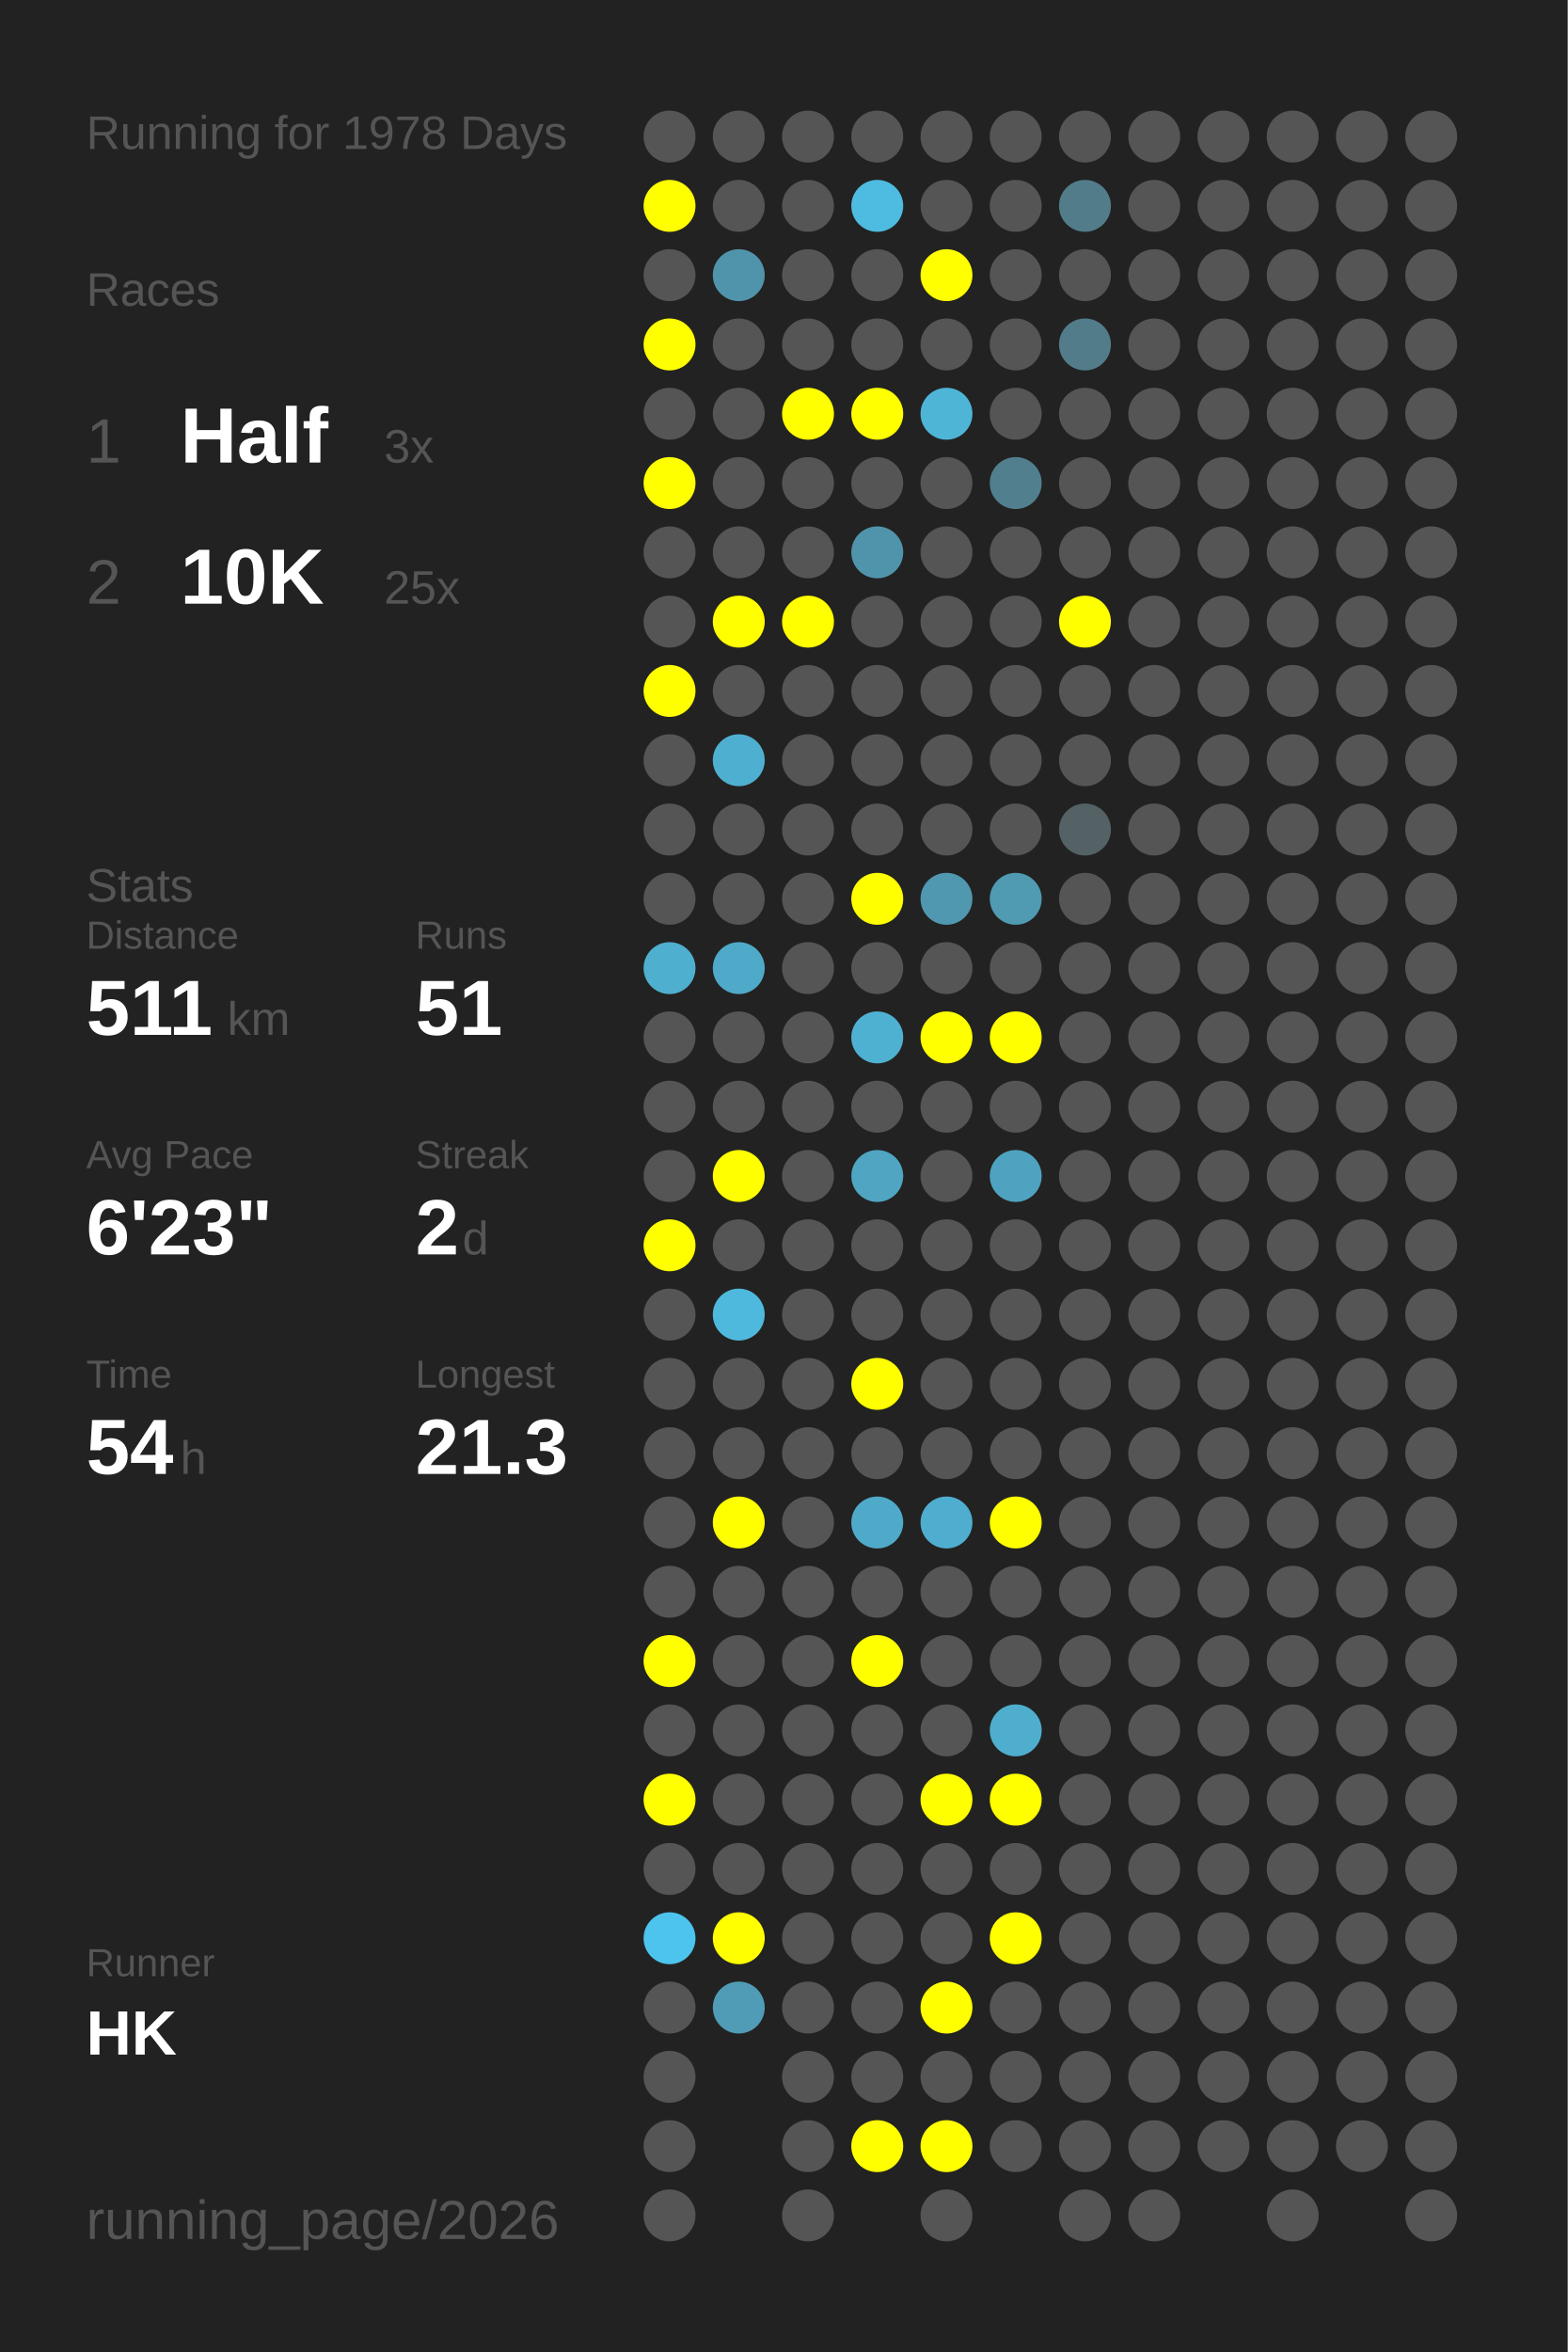
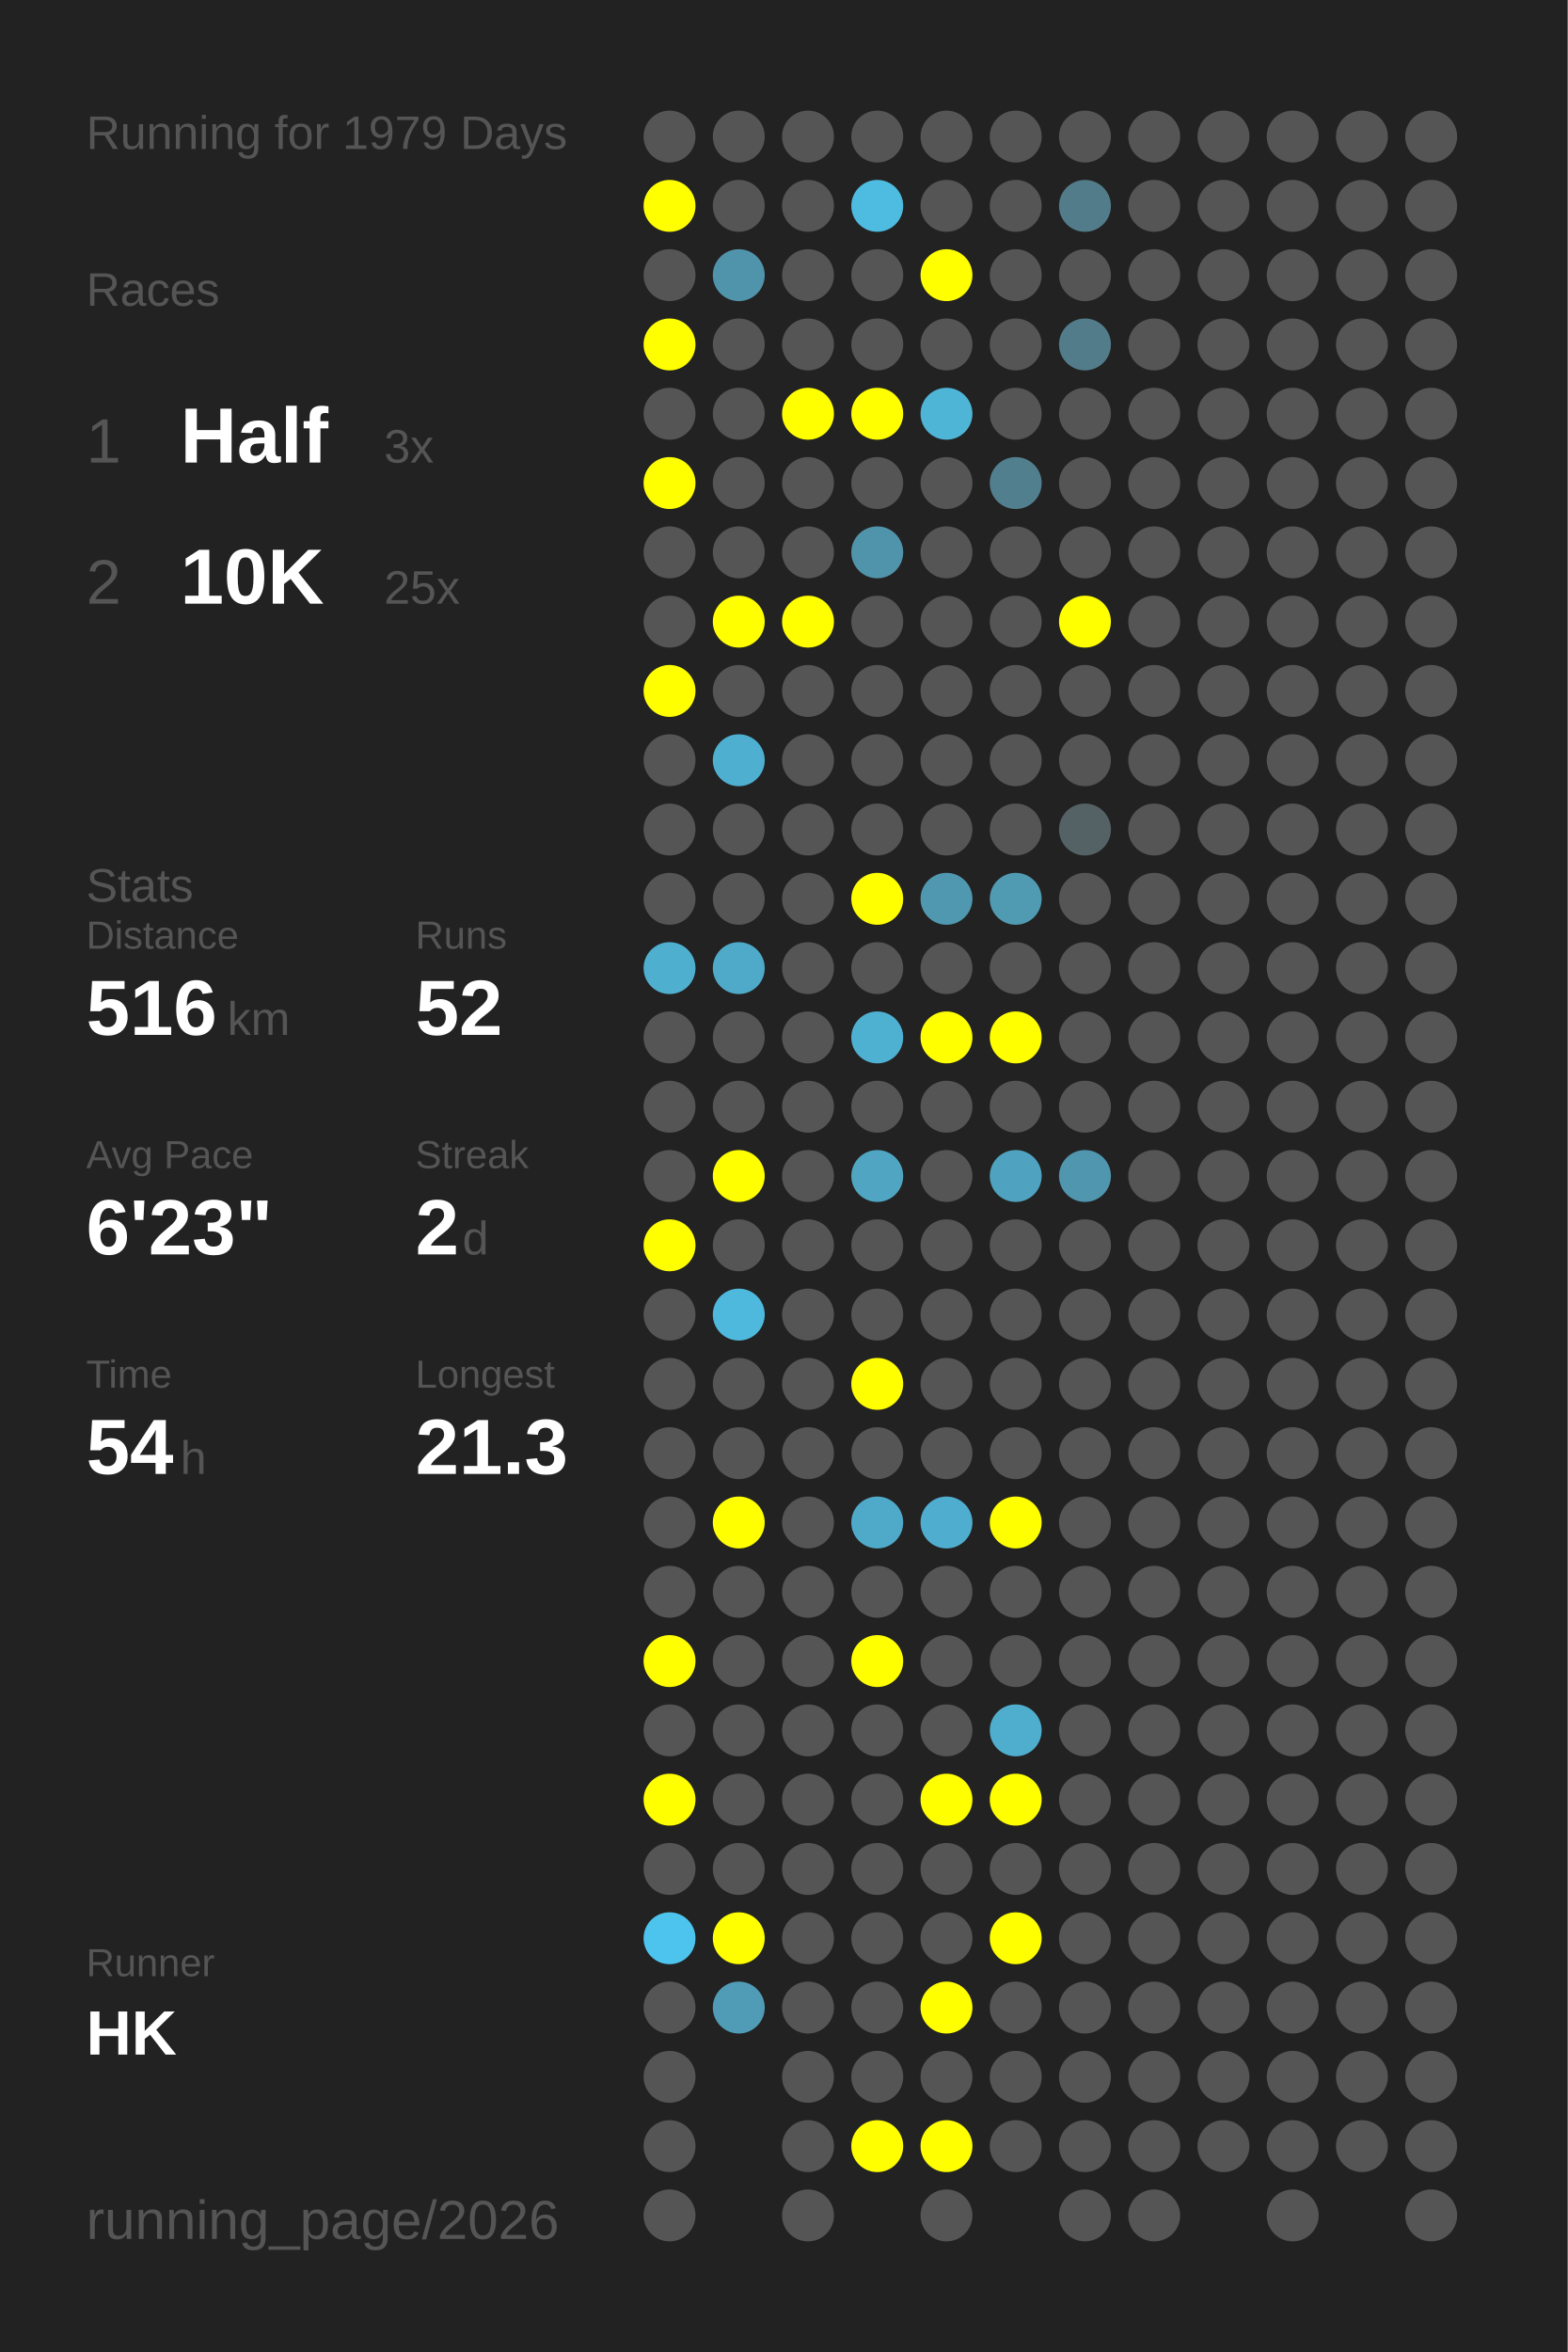
<svg xmlns="http://www.w3.org/2000/svg" baseProfile="full" height="300mm" version="1.1" viewBox="0,0,200,300" width="200mm">
  <defs />
  <rect fill="#222222" height="300" width="200" x="0" y="0" />
-   <text fill="#555555" style="font-size:6px; font-family:Arial;" x="11" y="19">Running for 1978 Days</text>
+   <text fill="#555555" style="font-size:6px; font-family:Arial;" x="11" y="19">Running for 1979 Days</text>
  <text fill="#555555" style="font-size:6px; font-family:Arial;" x="11" y="39">Races</text>
  <text fill="#555555" style="font-size:8px; font-family:Arial;" x="11" y="59">1</text>
  <text fill="#FFFFFF" style="font-size:10px; font-family:Arial; font-weight:bold;" x="23" y="59">Half</text>
  <text fill="#555555" style="font-size:6px; font-family:Arial;" x="49" y="59">3x</text>
  <text fill="#555555" style="font-size:8px; font-family:Arial;" x="11" y="77">2</text>
  <text fill="#FFFFFF" style="font-size:10px; font-family:Arial; font-weight:bold;" x="23" y="77">10K</text>
  <text fill="#555555" style="font-size:6px; font-family:Arial;" x="49" y="77">25x</text>
  <text fill="#555555" style="font-size:6px; font-family:Arial;" x="11" y="115">Stats</text>
  <text fill="#555555" style="font-size:5px; font-family:Arial;" x="11" y="121">Distance</text>
-   <text fill="#FFFFFF" style="font-size:10px; font-family:Arial; font-weight:bold;" x="11" y="132">511</text>
+   <text fill="#FFFFFF" style="font-size:10px; font-family:Arial; font-weight:bold;" x="11" y="132">516</text>
  <text fill="#555555" style="font-size:6px; font-family:Arial;" x="29" y="132">km</text>
  <text fill="#555555" style="font-size:5px; font-family:Arial;" x="53" y="121">Runs</text>
-   <text fill="#FFFFFF" style="font-size:10px; font-family:Arial; font-weight:bold;" x="53" y="132">51</text>
+   <text fill="#FFFFFF" style="font-size:10px; font-family:Arial; font-weight:bold;" x="53" y="132">52</text>
  <text fill="#555555" style="font-size:5px; font-family:Arial;" x="11" y="149">Avg Pace</text>
  <text fill="#FFFFFF" style="font-size:10px; font-family:Arial; font-weight:bold;" x="11" y="160">6'23"</text>
  <text fill="#555555" style="font-size:5px; font-family:Arial;" x="53" y="149">Streak</text>
  <text fill="#FFFFFF" style="font-size:10px; font-family:Arial; font-weight:bold;" x="53" y="160">2</text>
  <text fill="#555555" style="font-size:6px; font-family:Arial;" x="59" y="160">d</text>
  <text fill="#555555" style="font-size:5px; font-family:Arial;" x="11" y="177">Time</text>
  <text fill="#FFFFFF" style="font-size:10px; font-family:Arial; font-weight:bold;" x="11" y="188">54</text>
  <text fill="#555555" style="font-size:6px; font-family:Arial;" x="23" y="188">h</text>
  <text fill="#555555" style="font-size:5px; font-family:Arial;" x="53" y="177">Longest</text>
  <text fill="#FFFFFF" style="font-size:10px; font-family:Arial; font-weight:bold;" x="53" y="188">21.3</text>
  <text fill="#555555" style="font-size:5px; font-family:Arial;" x="11" y="252.065">Runner</text>
  <text fill="#FFFFFF" style="font-size:8px; font-family:Arial; font-weight:bold;" x="11" y="262.065">HK</text>
  <text fill="#555555" style="font-size:7px; font-family:Arial;" x="11" y="285.581">running_page/2026</text>
  <circle cx="85.417" cy="17.419" fill="#555555" r="3.312" />
  <circle cx="85.417" cy="26.258" fill="#FFFF00" r="3.312" />
  <circle cx="85.417" cy="35.097" fill="#555555" r="3.312" />
  <circle cx="85.417" cy="43.935" fill="#FFFF00" r="3.312" />
  <circle cx="85.417" cy="52.774" fill="#555555" r="3.312" />
  <circle cx="85.417" cy="61.613" fill="#FFFF00" r="3.312" />
  <circle cx="85.417" cy="70.452" fill="#555555" r="3.312" />
  <circle cx="85.417" cy="79.29" fill="#555555" r="3.312" />
  <circle cx="85.417" cy="88.129" fill="#FFFF00" r="3.312" />
  <circle cx="85.417" cy="96.968" fill="#555555" r="3.312" />
  <circle cx="85.417" cy="105.806" fill="#555555" r="3.312" />
  <circle cx="85.417" cy="114.645" fill="#555555" r="3.312" />
  <circle cx="85.417" cy="123.484" fill="#4fafcf" r="3.312" />
  <circle cx="85.417" cy="132.323" fill="#555555" r="3.312" />
  <circle cx="85.417" cy="141.161" fill="#555555" r="3.312" />
  <circle cx="85.417" cy="150" fill="#555555" r="3.312" />
  <circle cx="85.417" cy="158.839" fill="#FFFF00" r="3.312" />
  <circle cx="85.417" cy="167.677" fill="#555555" r="3.312" />
  <circle cx="85.417" cy="176.516" fill="#555555" r="3.312" />
  <circle cx="85.417" cy="185.355" fill="#555555" r="3.312" />
  <circle cx="85.417" cy="194.194" fill="#555555" r="3.312" />
  <circle cx="85.417" cy="203.032" fill="#555555" r="3.312" />
  <circle cx="85.417" cy="211.871" fill="#FFFF00" r="3.312" />
  <circle cx="85.417" cy="220.71" fill="#555555" r="3.312" />
  <circle cx="85.417" cy="229.548" fill="#FFFF00" r="3.312" />
  <circle cx="85.417" cy="238.387" fill="#555555" r="3.312" />
  <circle cx="85.417" cy="247.226" fill="#4dc4ed" r="3.312" />
  <circle cx="85.417" cy="256.065" fill="#555555" r="3.312" />
  <circle cx="85.417" cy="264.903" fill="#555555" r="3.312" />
  <circle cx="85.417" cy="273.742" fill="#555555" r="3.312" />
  <circle cx="85.417" cy="282.581" fill="#555555" r="3.312" />
  <circle cx="94.25" cy="17.419" fill="#555555" r="3.312" />
  <circle cx="94.25" cy="26.258" fill="#555555" r="3.312" />
  <circle cx="94.25" cy="35.097" fill="#5094ab" r="3.312" />
  <circle cx="94.25" cy="43.935" fill="#555555" r="3.312" />
  <circle cx="94.25" cy="52.774" fill="#555555" r="3.312" />
  <circle cx="94.25" cy="61.613" fill="#555555" r="3.312" />
  <circle cx="94.25" cy="70.452" fill="#555555" r="3.312" />
  <circle cx="94.25" cy="79.29" fill="#FFFF00" r="3.312" />
  <circle cx="94.25" cy="88.129" fill="#555555" r="3.312" />
  <circle cx="94.25" cy="96.968" fill="#4fafd0" r="3.312" />
  <circle cx="94.25" cy="105.806" fill="#555555" r="3.312" />
  <circle cx="94.25" cy="114.645" fill="#555555" r="3.312" />
  <circle cx="94.25" cy="123.484" fill="#4fa9c8" r="3.312" />
  <circle cx="94.25" cy="132.323" fill="#555555" r="3.312" />
  <circle cx="94.25" cy="141.161" fill="#555555" r="3.312" />
  <circle cx="94.25" cy="150" fill="#FFFF00" r="3.312" />
  <circle cx="94.25" cy="158.839" fill="#555555" r="3.312" />
  <circle cx="94.25" cy="167.677" fill="#4eb9dd" r="3.312" />
  <circle cx="94.25" cy="176.516" fill="#555555" r="3.312" />
  <circle cx="94.25" cy="185.355" fill="#555555" r="3.312" />
  <circle cx="94.25" cy="194.194" fill="#FFFF00" r="3.312" />
  <circle cx="94.25" cy="203.032" fill="#555555" r="3.312" />
  <circle cx="94.25" cy="211.871" fill="#555555" r="3.312" />
  <circle cx="94.25" cy="220.71" fill="#555555" r="3.312" />
  <circle cx="94.25" cy="229.548" fill="#555555" r="3.312" />
  <circle cx="94.25" cy="238.387" fill="#555555" r="3.312" />
  <circle cx="94.25" cy="247.226" fill="#FFFF00" r="3.312" />
  <circle cx="94.25" cy="256.065" fill="#509cb6" r="3.312" />
  <circle cx="103.083" cy="17.419" fill="#555555" r="3.312" />
  <circle cx="103.083" cy="26.258" fill="#555555" r="3.312" />
  <circle cx="103.083" cy="35.097" fill="#555555" r="3.312" />
  <circle cx="103.083" cy="43.935" fill="#555555" r="3.312" />
  <circle cx="103.083" cy="52.774" fill="#FFFF00" r="3.312" />
  <circle cx="103.083" cy="61.613" fill="#555555" r="3.312" />
  <circle cx="103.083" cy="70.452" fill="#555555" r="3.312" />
  <circle cx="103.083" cy="79.29" fill="#FFFF00" r="3.312" />
  <circle cx="103.083" cy="88.129" fill="#555555" r="3.312" />
  <circle cx="103.083" cy="96.968" fill="#555555" r="3.312" />
  <circle cx="103.083" cy="105.806" fill="#555555" r="3.312" />
  <circle cx="103.083" cy="114.645" fill="#555555" r="3.312" />
  <circle cx="103.083" cy="123.484" fill="#555555" r="3.312" />
  <circle cx="103.083" cy="132.323" fill="#555555" r="3.312" />
  <circle cx="103.083" cy="141.161" fill="#555555" r="3.312" />
  <circle cx="103.083" cy="150" fill="#555555" r="3.312" />
  <circle cx="103.083" cy="158.839" fill="#555555" r="3.312" />
  <circle cx="103.083" cy="167.677" fill="#555555" r="3.312" />
  <circle cx="103.083" cy="176.516" fill="#555555" r="3.312" />
  <circle cx="103.083" cy="185.355" fill="#555555" r="3.312" />
  <circle cx="103.083" cy="194.194" fill="#555555" r="3.312" />
  <circle cx="103.083" cy="203.032" fill="#555555" r="3.312" />
  <circle cx="103.083" cy="211.871" fill="#555555" r="3.312" />
  <circle cx="103.083" cy="220.71" fill="#555555" r="3.312" />
  <circle cx="103.083" cy="229.548" fill="#555555" r="3.312" />
  <circle cx="103.083" cy="238.387" fill="#555555" r="3.312" />
  <circle cx="103.083" cy="247.226" fill="#555555" r="3.312" />
  <circle cx="103.083" cy="256.065" fill="#555555" r="3.312" />
  <circle cx="103.083" cy="264.903" fill="#555555" r="3.312" />
  <circle cx="103.083" cy="273.742" fill="#555555" r="3.312" />
  <circle cx="103.083" cy="282.581" fill="#555555" r="3.312" />
  <circle cx="111.917" cy="17.419" fill="#555555" r="3.312" />
  <circle cx="111.917" cy="26.258" fill="#4ebbe0" r="3.312" />
  <circle cx="111.917" cy="35.097" fill="#555555" r="3.312" />
  <circle cx="111.917" cy="43.935" fill="#555555" r="3.312" />
  <circle cx="111.917" cy="52.774" fill="#FFFF00" r="3.312" />
  <circle cx="111.917" cy="61.613" fill="#555555" r="3.312" />
  <circle cx="111.917" cy="70.452" fill="#5094ab" r="3.312" />
  <circle cx="111.917" cy="79.29" fill="#555555" r="3.312" />
  <circle cx="111.917" cy="88.129" fill="#555555" r="3.312" />
  <circle cx="111.917" cy="96.968" fill="#555555" r="3.312" />
  <circle cx="111.917" cy="105.806" fill="#555555" r="3.312" />
  <circle cx="111.917" cy="114.645" fill="#FFFF00" r="3.312" />
  <circle cx="111.917" cy="123.484" fill="#555555" r="3.312" />
  <circle cx="111.917" cy="132.323" fill="#4fb1d2" r="3.312" />
  <circle cx="111.917" cy="141.161" fill="#555555" r="3.312" />
  <circle cx="111.917" cy="150" fill="#4fa5c2" r="3.312" />
  <circle cx="111.917" cy="158.839" fill="#555555" r="3.312" />
  <circle cx="111.917" cy="167.677" fill="#555555" r="3.312" />
  <circle cx="111.917" cy="176.516" fill="#FFFF00" r="3.312" />
  <circle cx="111.917" cy="185.355" fill="#555555" r="3.312" />
  <circle cx="111.917" cy="194.194" fill="#4faac9" r="3.312" />
  <circle cx="111.917" cy="203.032" fill="#555555" r="3.312" />
  <circle cx="111.917" cy="211.871" fill="#FFFF00" r="3.312" />
  <circle cx="111.917" cy="220.71" fill="#555555" r="3.312" />
  <circle cx="111.917" cy="229.548" fill="#555555" r="3.312" />
  <circle cx="111.917" cy="238.387" fill="#555555" r="3.312" />
  <circle cx="111.917" cy="247.226" fill="#555555" r="3.312" />
  <circle cx="111.917" cy="256.065" fill="#555555" r="3.312" />
  <circle cx="111.917" cy="264.903" fill="#555555" r="3.312" />
  <circle cx="111.917" cy="273.742" fill="#FFFF00" r="3.312" />
  <circle cx="120.75" cy="17.419" fill="#555555" r="3.312" />
  <circle cx="120.75" cy="26.258" fill="#555555" r="3.312" />
  <circle cx="120.75" cy="35.097" fill="#FFFF00" r="3.312" />
  <circle cx="120.75" cy="43.935" fill="#555555" r="3.312" />
  <circle cx="120.75" cy="52.774" fill="#4eb5d7" r="3.312" />
  <circle cx="120.75" cy="61.613" fill="#555555" r="3.312" />
  <circle cx="120.75" cy="70.452" fill="#555555" r="3.312" />
  <circle cx="120.75" cy="79.29" fill="#555555" r="3.312" />
  <circle cx="120.75" cy="88.129" fill="#555555" r="3.312" />
  <circle cx="120.75" cy="96.968" fill="#555555" r="3.312" />
  <circle cx="120.75" cy="105.806" fill="#555555" r="3.312" />
  <circle cx="120.75" cy="114.645" fill="#5098b0" r="3.312" />
  <circle cx="120.75" cy="123.484" fill="#555555" r="3.312" />
  <circle cx="120.75" cy="132.323" fill="#FFFF00" r="3.312" />
  <circle cx="120.75" cy="141.161" fill="#555555" r="3.312" />
  <circle cx="120.75" cy="150" fill="#555555" r="3.312" />
  <circle cx="120.75" cy="158.839" fill="#555555" r="3.312" />
  <circle cx="120.75" cy="167.677" fill="#555555" r="3.312" />
  <circle cx="120.75" cy="176.516" fill="#555555" r="3.312" />
  <circle cx="120.75" cy="185.355" fill="#555555" r="3.312" />
  <circle cx="120.75" cy="194.194" fill="#4faecf" r="3.312" />
  <circle cx="120.75" cy="203.032" fill="#555555" r="3.312" />
  <circle cx="120.75" cy="211.871" fill="#555555" r="3.312" />
  <circle cx="120.75" cy="220.71" fill="#555555" r="3.312" />
  <circle cx="120.75" cy="229.548" fill="#FFFF00" r="3.312" />
  <circle cx="120.75" cy="238.387" fill="#555555" r="3.312" />
  <circle cx="120.75" cy="247.226" fill="#555555" r="3.312" />
  <circle cx="120.75" cy="256.065" fill="#FFFF00" r="3.312" />
  <circle cx="120.75" cy="264.903" fill="#555555" r="3.312" />
  <circle cx="120.75" cy="273.742" fill="#FFFF00" r="3.312" />
  <circle cx="120.75" cy="282.581" fill="#555555" r="3.312" />
  <circle cx="129.583" cy="17.419" fill="#555555" r="3.312" />
  <circle cx="129.583" cy="26.258" fill="#555555" r="3.312" />
  <circle cx="129.583" cy="35.097" fill="#555555" r="3.312" />
  <circle cx="129.583" cy="43.935" fill="#555555" r="3.312" />
  <circle cx="129.583" cy="52.774" fill="#555555" r="3.312" />
  <circle cx="129.583" cy="61.613" fill="#527f8e" r="3.312" />
  <circle cx="129.583" cy="70.452" fill="#555555" r="3.312" />
  <circle cx="129.583" cy="79.29" fill="#555555" r="3.312" />
  <circle cx="129.583" cy="88.129" fill="#555555" r="3.312" />
  <circle cx="129.583" cy="96.968" fill="#555555" r="3.312" />
  <circle cx="129.583" cy="105.806" fill="#555555" r="3.312" />
  <circle cx="129.583" cy="114.645" fill="#509ab2" r="3.312" />
  <circle cx="129.583" cy="123.484" fill="#555555" r="3.312" />
  <circle cx="129.583" cy="132.323" fill="#FFFF00" r="3.312" />
  <circle cx="129.583" cy="141.161" fill="#555555" r="3.312" />
  <circle cx="129.583" cy="150" fill="#4fa3c0" r="3.312" />
  <circle cx="129.583" cy="158.839" fill="#555555" r="3.312" />
  <circle cx="129.583" cy="167.677" fill="#555555" r="3.312" />
  <circle cx="129.583" cy="176.516" fill="#555555" r="3.312" />
  <circle cx="129.583" cy="185.355" fill="#555555" r="3.312" />
  <circle cx="129.583" cy="194.194" fill="#FFFF00" r="3.312" />
  <circle cx="129.583" cy="203.032" fill="#555555" r="3.312" />
  <circle cx="129.583" cy="211.871" fill="#555555" r="3.312" />
  <circle cx="129.583" cy="220.71" fill="#4faece" r="3.312" />
  <circle cx="129.583" cy="229.548" fill="#FFFF00" r="3.312" />
  <circle cx="129.583" cy="238.387" fill="#555555" r="3.312" />
  <circle cx="129.583" cy="247.226" fill="#FFFF00" r="3.312" />
  <circle cx="129.583" cy="256.065" fill="#555555" r="3.312" />
  <circle cx="129.583" cy="264.903" fill="#555555" r="3.312" />
  <circle cx="129.583" cy="273.742" fill="#555555" r="3.312" />
  <circle cx="138.417" cy="17.419" fill="#555555" r="3.312" />
  <circle cx="138.417" cy="26.258" fill="#527c8a" r="3.312" />
  <circle cx="138.417" cy="35.097" fill="#555555" r="3.312" />
  <circle cx="138.417" cy="43.935" fill="#527c8a" r="3.312" />
  <circle cx="138.417" cy="52.774" fill="#555555" r="3.312" />
  <circle cx="138.417" cy="61.613" fill="#555555" r="3.312" />
  <circle cx="138.417" cy="70.452" fill="#555555" r="3.312" />
  <circle cx="138.417" cy="79.29" fill="#FFFF00" r="3.312" />
  <circle cx="138.417" cy="88.129" fill="#555555" r="3.312" />
  <circle cx="138.417" cy="96.968" fill="#555555" r="3.312" />
  <circle cx="138.417" cy="105.806" fill="#546266" r="3.312" />
  <circle cx="138.417" cy="114.645" fill="#555555" r="3.312" />
  <circle cx="138.417" cy="123.484" fill="#555555" r="3.312" />
  <circle cx="138.417" cy="132.323" fill="#555555" r="3.312" />
  <circle cx="138.417" cy="141.161" fill="#555555" r="3.312" />
-   <circle cx="138.417" cy="150" fill="#555555" r="3.312" />
+   <circle cx="138.417" cy="150" fill="#5096ae" r="3.312" />
  <circle cx="138.417" cy="158.839" fill="#555555" r="3.312" />
  <circle cx="138.417" cy="167.677" fill="#555555" r="3.312" />
  <circle cx="138.417" cy="176.516" fill="#555555" r="3.312" />
  <circle cx="138.417" cy="185.355" fill="#555555" r="3.312" />
  <circle cx="138.417" cy="194.194" fill="#555555" r="3.312" />
  <circle cx="138.417" cy="203.032" fill="#555555" r="3.312" />
  <circle cx="138.417" cy="211.871" fill="#555555" r="3.312" />
  <circle cx="138.417" cy="220.71" fill="#555555" r="3.312" />
  <circle cx="138.417" cy="229.548" fill="#555555" r="3.312" />
  <circle cx="138.417" cy="238.387" fill="#555555" r="3.312" />
  <circle cx="138.417" cy="247.226" fill="#555555" r="3.312" />
  <circle cx="138.417" cy="256.065" fill="#555555" r="3.312" />
  <circle cx="138.417" cy="264.903" fill="#555555" r="3.312" />
  <circle cx="138.417" cy="273.742" fill="#555555" r="3.312" />
  <circle cx="138.417" cy="282.581" fill="#555555" r="3.312" />
  <circle cx="147.25" cy="17.419" fill="#555555" r="3.312" />
  <circle cx="147.25" cy="26.258" fill="#555555" r="3.312" />
  <circle cx="147.25" cy="35.097" fill="#555555" r="3.312" />
  <circle cx="147.25" cy="43.935" fill="#555555" r="3.312" />
  <circle cx="147.25" cy="52.774" fill="#555555" r="3.312" />
  <circle cx="147.25" cy="61.613" fill="#555555" r="3.312" />
  <circle cx="147.25" cy="70.452" fill="#555555" r="3.312" />
  <circle cx="147.25" cy="79.29" fill="#555555" r="3.312" />
  <circle cx="147.25" cy="88.129" fill="#555555" r="3.312" />
  <circle cx="147.25" cy="96.968" fill="#555555" r="3.312" />
  <circle cx="147.25" cy="105.806" fill="#555555" r="3.312" />
  <circle cx="147.25" cy="114.645" fill="#555555" r="3.312" />
  <circle cx="147.25" cy="123.484" fill="#555555" r="3.312" />
  <circle cx="147.25" cy="132.323" fill="#555555" r="3.312" />
  <circle cx="147.25" cy="141.161" fill="#555555" r="3.312" />
  <circle cx="147.25" cy="150" fill="#555555" r="3.312" />
  <circle cx="147.25" cy="158.839" fill="#555555" r="3.312" />
  <circle cx="147.25" cy="167.677" fill="#555555" r="3.312" />
  <circle cx="147.25" cy="176.516" fill="#555555" r="3.312" />
  <circle cx="147.25" cy="185.355" fill="#555555" r="3.312" />
  <circle cx="147.25" cy="194.194" fill="#555555" r="3.312" />
  <circle cx="147.25" cy="203.032" fill="#555555" r="3.312" />
  <circle cx="147.25" cy="211.871" fill="#555555" r="3.312" />
  <circle cx="147.25" cy="220.71" fill="#555555" r="3.312" />
  <circle cx="147.25" cy="229.548" fill="#555555" r="3.312" />
  <circle cx="147.25" cy="238.387" fill="#555555" r="3.312" />
  <circle cx="147.25" cy="247.226" fill="#555555" r="3.312" />
  <circle cx="147.25" cy="256.065" fill="#555555" r="3.312" />
  <circle cx="147.25" cy="264.903" fill="#555555" r="3.312" />
  <circle cx="147.25" cy="273.742" fill="#555555" r="3.312" />
  <circle cx="147.25" cy="282.581" fill="#555555" r="3.312" />
  <circle cx="156.083" cy="17.419" fill="#555555" r="3.312" />
  <circle cx="156.083" cy="26.258" fill="#555555" r="3.312" />
  <circle cx="156.083" cy="35.097" fill="#555555" r="3.312" />
  <circle cx="156.083" cy="43.935" fill="#555555" r="3.312" />
  <circle cx="156.083" cy="52.774" fill="#555555" r="3.312" />
  <circle cx="156.083" cy="61.613" fill="#555555" r="3.312" />
  <circle cx="156.083" cy="70.452" fill="#555555" r="3.312" />
  <circle cx="156.083" cy="79.29" fill="#555555" r="3.312" />
  <circle cx="156.083" cy="88.129" fill="#555555" r="3.312" />
  <circle cx="156.083" cy="96.968" fill="#555555" r="3.312" />
  <circle cx="156.083" cy="105.806" fill="#555555" r="3.312" />
  <circle cx="156.083" cy="114.645" fill="#555555" r="3.312" />
  <circle cx="156.083" cy="123.484" fill="#555555" r="3.312" />
  <circle cx="156.083" cy="132.323" fill="#555555" r="3.312" />
  <circle cx="156.083" cy="141.161" fill="#555555" r="3.312" />
  <circle cx="156.083" cy="150" fill="#555555" r="3.312" />
  <circle cx="156.083" cy="158.839" fill="#555555" r="3.312" />
  <circle cx="156.083" cy="167.677" fill="#555555" r="3.312" />
  <circle cx="156.083" cy="176.516" fill="#555555" r="3.312" />
  <circle cx="156.083" cy="185.355" fill="#555555" r="3.312" />
  <circle cx="156.083" cy="194.194" fill="#555555" r="3.312" />
  <circle cx="156.083" cy="203.032" fill="#555555" r="3.312" />
  <circle cx="156.083" cy="211.871" fill="#555555" r="3.312" />
  <circle cx="156.083" cy="220.71" fill="#555555" r="3.312" />
  <circle cx="156.083" cy="229.548" fill="#555555" r="3.312" />
  <circle cx="156.083" cy="238.387" fill="#555555" r="3.312" />
  <circle cx="156.083" cy="247.226" fill="#555555" r="3.312" />
  <circle cx="156.083" cy="256.065" fill="#555555" r="3.312" />
  <circle cx="156.083" cy="264.903" fill="#555555" r="3.312" />
  <circle cx="156.083" cy="273.742" fill="#555555" r="3.312" />
  <circle cx="164.917" cy="17.419" fill="#555555" r="3.312" />
  <circle cx="164.917" cy="26.258" fill="#555555" r="3.312" />
  <circle cx="164.917" cy="35.097" fill="#555555" r="3.312" />
  <circle cx="164.917" cy="43.935" fill="#555555" r="3.312" />
  <circle cx="164.917" cy="52.774" fill="#555555" r="3.312" />
  <circle cx="164.917" cy="61.613" fill="#555555" r="3.312" />
  <circle cx="164.917" cy="70.452" fill="#555555" r="3.312" />
  <circle cx="164.917" cy="79.29" fill="#555555" r="3.312" />
  <circle cx="164.917" cy="88.129" fill="#555555" r="3.312" />
  <circle cx="164.917" cy="96.968" fill="#555555" r="3.312" />
  <circle cx="164.917" cy="105.806" fill="#555555" r="3.312" />
  <circle cx="164.917" cy="114.645" fill="#555555" r="3.312" />
  <circle cx="164.917" cy="123.484" fill="#555555" r="3.312" />
  <circle cx="164.917" cy="132.323" fill="#555555" r="3.312" />
  <circle cx="164.917" cy="141.161" fill="#555555" r="3.312" />
  <circle cx="164.917" cy="150" fill="#555555" r="3.312" />
  <circle cx="164.917" cy="158.839" fill="#555555" r="3.312" />
  <circle cx="164.917" cy="167.677" fill="#555555" r="3.312" />
  <circle cx="164.917" cy="176.516" fill="#555555" r="3.312" />
  <circle cx="164.917" cy="185.355" fill="#555555" r="3.312" />
  <circle cx="164.917" cy="194.194" fill="#555555" r="3.312" />
  <circle cx="164.917" cy="203.032" fill="#555555" r="3.312" />
  <circle cx="164.917" cy="211.871" fill="#555555" r="3.312" />
  <circle cx="164.917" cy="220.71" fill="#555555" r="3.312" />
  <circle cx="164.917" cy="229.548" fill="#555555" r="3.312" />
  <circle cx="164.917" cy="238.387" fill="#555555" r="3.312" />
  <circle cx="164.917" cy="247.226" fill="#555555" r="3.312" />
  <circle cx="164.917" cy="256.065" fill="#555555" r="3.312" />
  <circle cx="164.917" cy="264.903" fill="#555555" r="3.312" />
  <circle cx="164.917" cy="273.742" fill="#555555" r="3.312" />
  <circle cx="164.917" cy="282.581" fill="#555555" r="3.312" />
  <circle cx="173.75" cy="17.419" fill="#555555" r="3.312" />
  <circle cx="173.75" cy="26.258" fill="#555555" r="3.312" />
  <circle cx="173.75" cy="35.097" fill="#555555" r="3.312" />
  <circle cx="173.75" cy="43.935" fill="#555555" r="3.312" />
  <circle cx="173.75" cy="52.774" fill="#555555" r="3.312" />
  <circle cx="173.75" cy="61.613" fill="#555555" r="3.312" />
  <circle cx="173.75" cy="70.452" fill="#555555" r="3.312" />
  <circle cx="173.75" cy="79.29" fill="#555555" r="3.312" />
  <circle cx="173.75" cy="88.129" fill="#555555" r="3.312" />
  <circle cx="173.75" cy="96.968" fill="#555555" r="3.312" />
  <circle cx="173.75" cy="105.806" fill="#555555" r="3.312" />
  <circle cx="173.75" cy="114.645" fill="#555555" r="3.312" />
  <circle cx="173.75" cy="123.484" fill="#555555" r="3.312" />
  <circle cx="173.75" cy="132.323" fill="#555555" r="3.312" />
  <circle cx="173.75" cy="141.161" fill="#555555" r="3.312" />
  <circle cx="173.75" cy="150" fill="#555555" r="3.312" />
  <circle cx="173.75" cy="158.839" fill="#555555" r="3.312" />
  <circle cx="173.75" cy="167.677" fill="#555555" r="3.312" />
  <circle cx="173.75" cy="176.516" fill="#555555" r="3.312" />
  <circle cx="173.75" cy="185.355" fill="#555555" r="3.312" />
  <circle cx="173.75" cy="194.194" fill="#555555" r="3.312" />
  <circle cx="173.75" cy="203.032" fill="#555555" r="3.312" />
  <circle cx="173.75" cy="211.871" fill="#555555" r="3.312" />
  <circle cx="173.75" cy="220.71" fill="#555555" r="3.312" />
  <circle cx="173.75" cy="229.548" fill="#555555" r="3.312" />
  <circle cx="173.75" cy="238.387" fill="#555555" r="3.312" />
  <circle cx="173.75" cy="247.226" fill="#555555" r="3.312" />
  <circle cx="173.75" cy="256.065" fill="#555555" r="3.312" />
  <circle cx="173.75" cy="264.903" fill="#555555" r="3.312" />
  <circle cx="173.75" cy="273.742" fill="#555555" r="3.312" />
  <circle cx="182.583" cy="17.419" fill="#555555" r="3.312" />
  <circle cx="182.583" cy="26.258" fill="#555555" r="3.312" />
  <circle cx="182.583" cy="35.097" fill="#555555" r="3.312" />
  <circle cx="182.583" cy="43.935" fill="#555555" r="3.312" />
  <circle cx="182.583" cy="52.774" fill="#555555" r="3.312" />
  <circle cx="182.583" cy="61.613" fill="#555555" r="3.312" />
  <circle cx="182.583" cy="70.452" fill="#555555" r="3.312" />
  <circle cx="182.583" cy="79.29" fill="#555555" r="3.312" />
  <circle cx="182.583" cy="88.129" fill="#555555" r="3.312" />
  <circle cx="182.583" cy="96.968" fill="#555555" r="3.312" />
  <circle cx="182.583" cy="105.806" fill="#555555" r="3.312" />
  <circle cx="182.583" cy="114.645" fill="#555555" r="3.312" />
  <circle cx="182.583" cy="123.484" fill="#555555" r="3.312" />
  <circle cx="182.583" cy="132.323" fill="#555555" r="3.312" />
  <circle cx="182.583" cy="141.161" fill="#555555" r="3.312" />
  <circle cx="182.583" cy="150" fill="#555555" r="3.312" />
  <circle cx="182.583" cy="158.839" fill="#555555" r="3.312" />
  <circle cx="182.583" cy="167.677" fill="#555555" r="3.312" />
  <circle cx="182.583" cy="176.516" fill="#555555" r="3.312" />
  <circle cx="182.583" cy="185.355" fill="#555555" r="3.312" />
  <circle cx="182.583" cy="194.194" fill="#555555" r="3.312" />
  <circle cx="182.583" cy="203.032" fill="#555555" r="3.312" />
  <circle cx="182.583" cy="211.871" fill="#555555" r="3.312" />
  <circle cx="182.583" cy="220.71" fill="#555555" r="3.312" />
  <circle cx="182.583" cy="229.548" fill="#555555" r="3.312" />
  <circle cx="182.583" cy="238.387" fill="#555555" r="3.312" />
  <circle cx="182.583" cy="247.226" fill="#555555" r="3.312" />
  <circle cx="182.583" cy="256.065" fill="#555555" r="3.312" />
  <circle cx="182.583" cy="264.903" fill="#555555" r="3.312" />
  <circle cx="182.583" cy="273.742" fill="#555555" r="3.312" />
  <circle cx="182.583" cy="282.581" fill="#555555" r="3.312" />
</svg>
